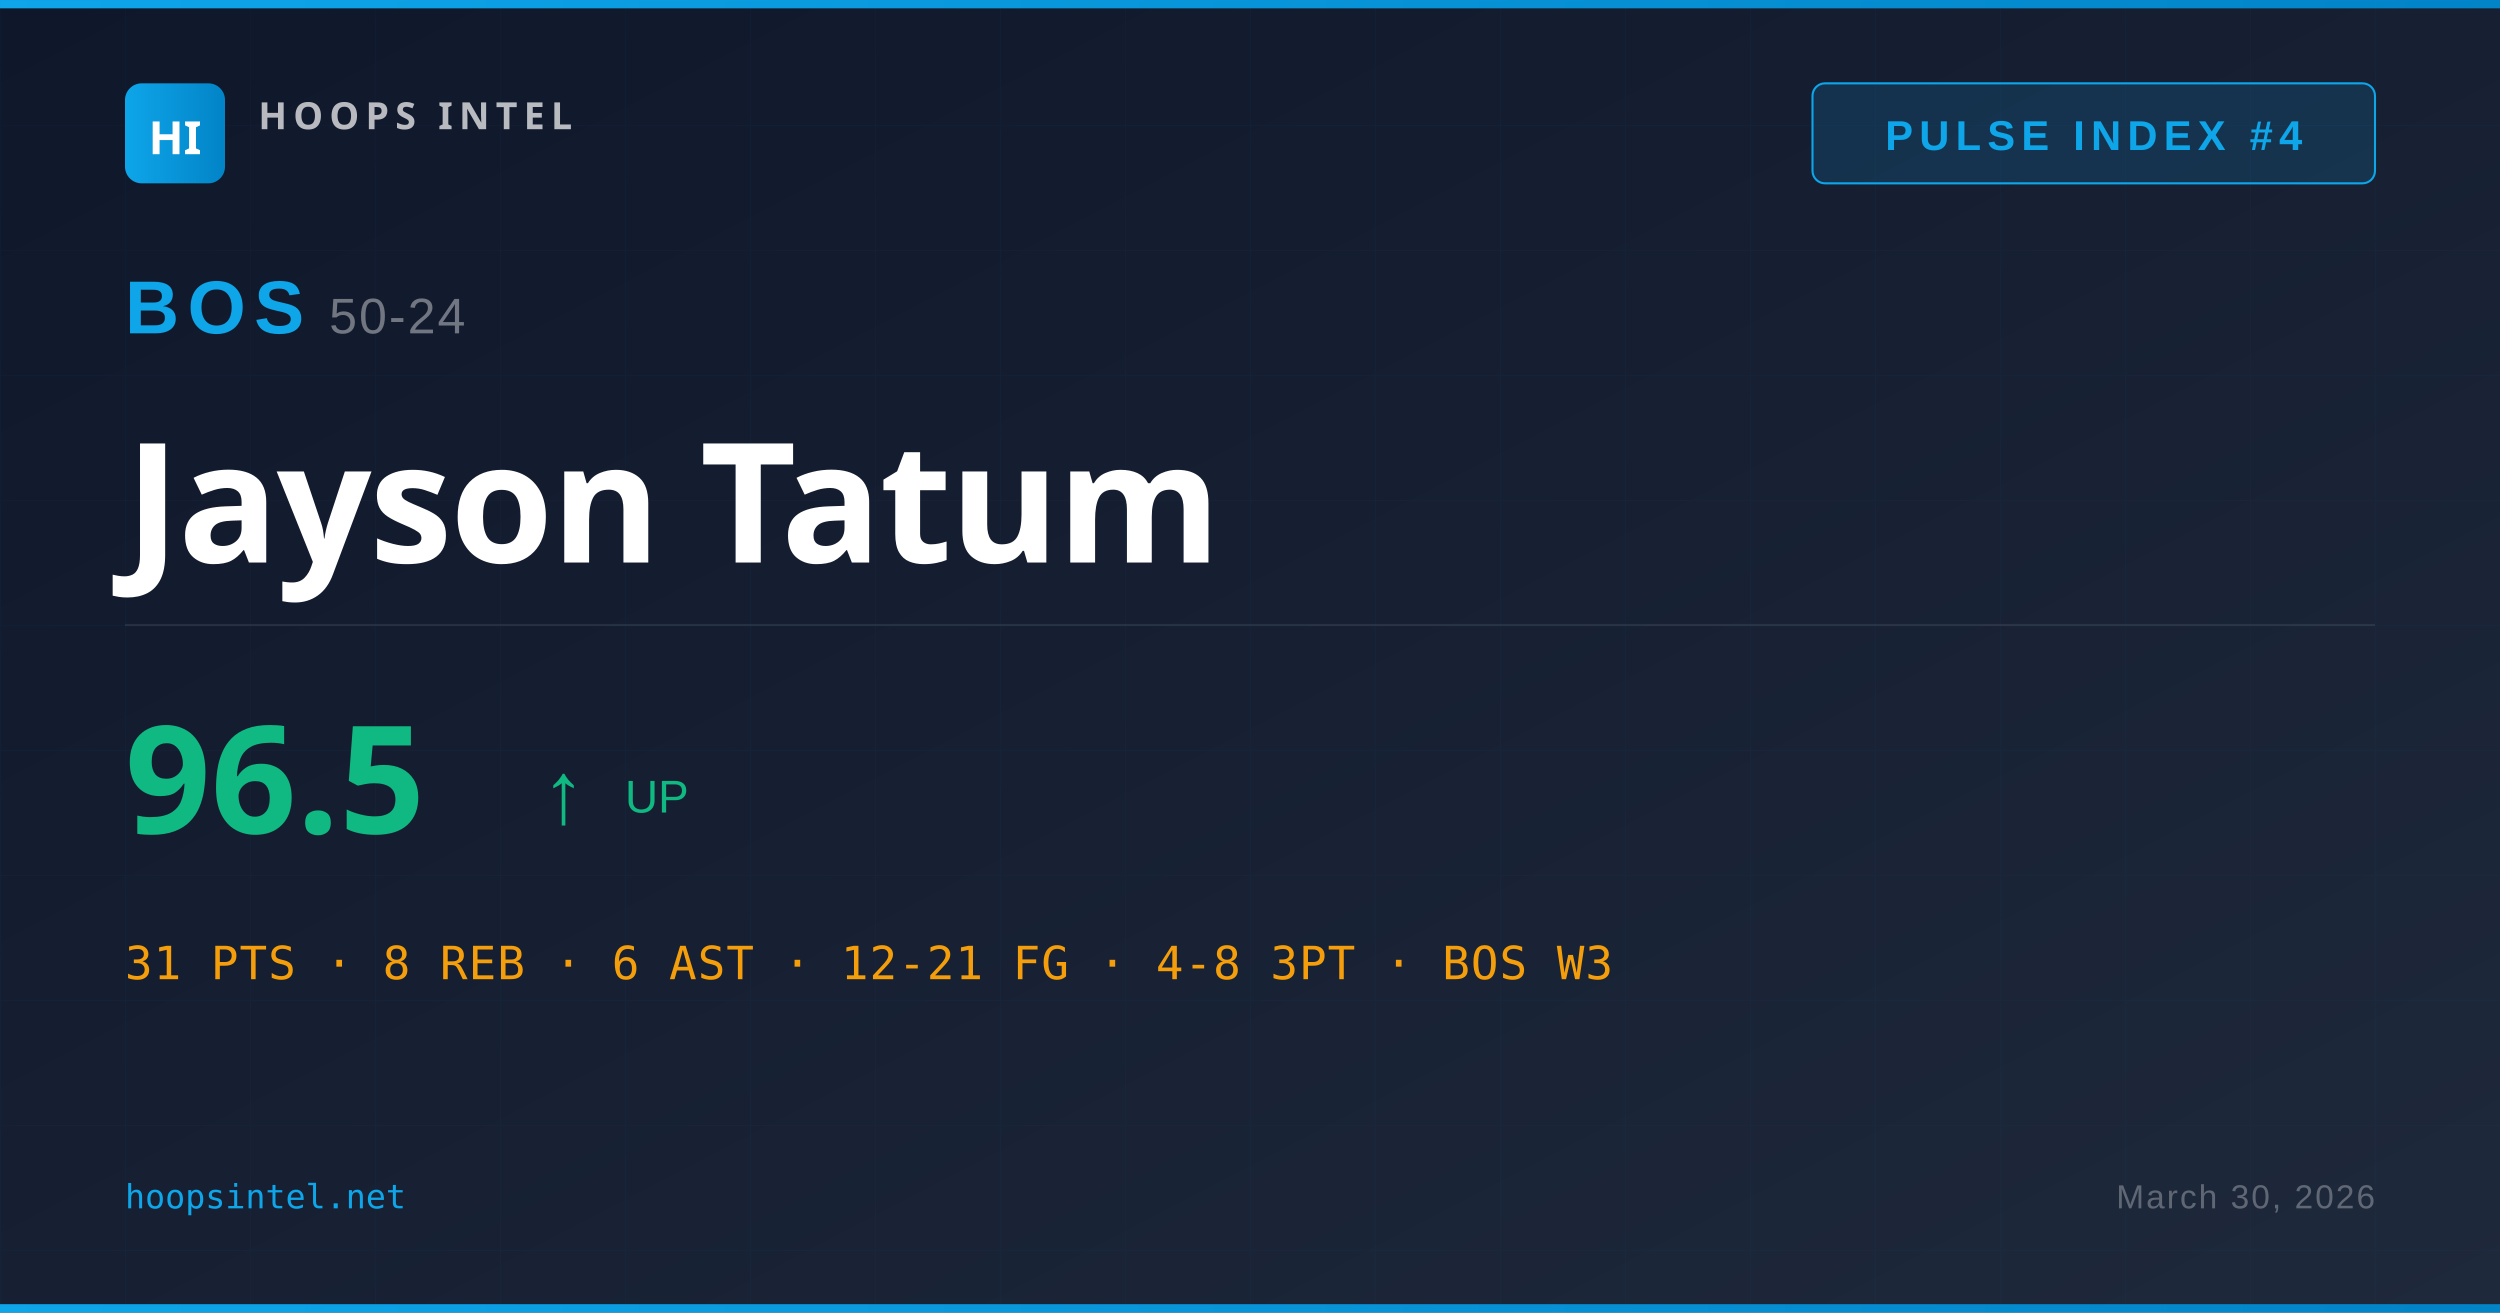
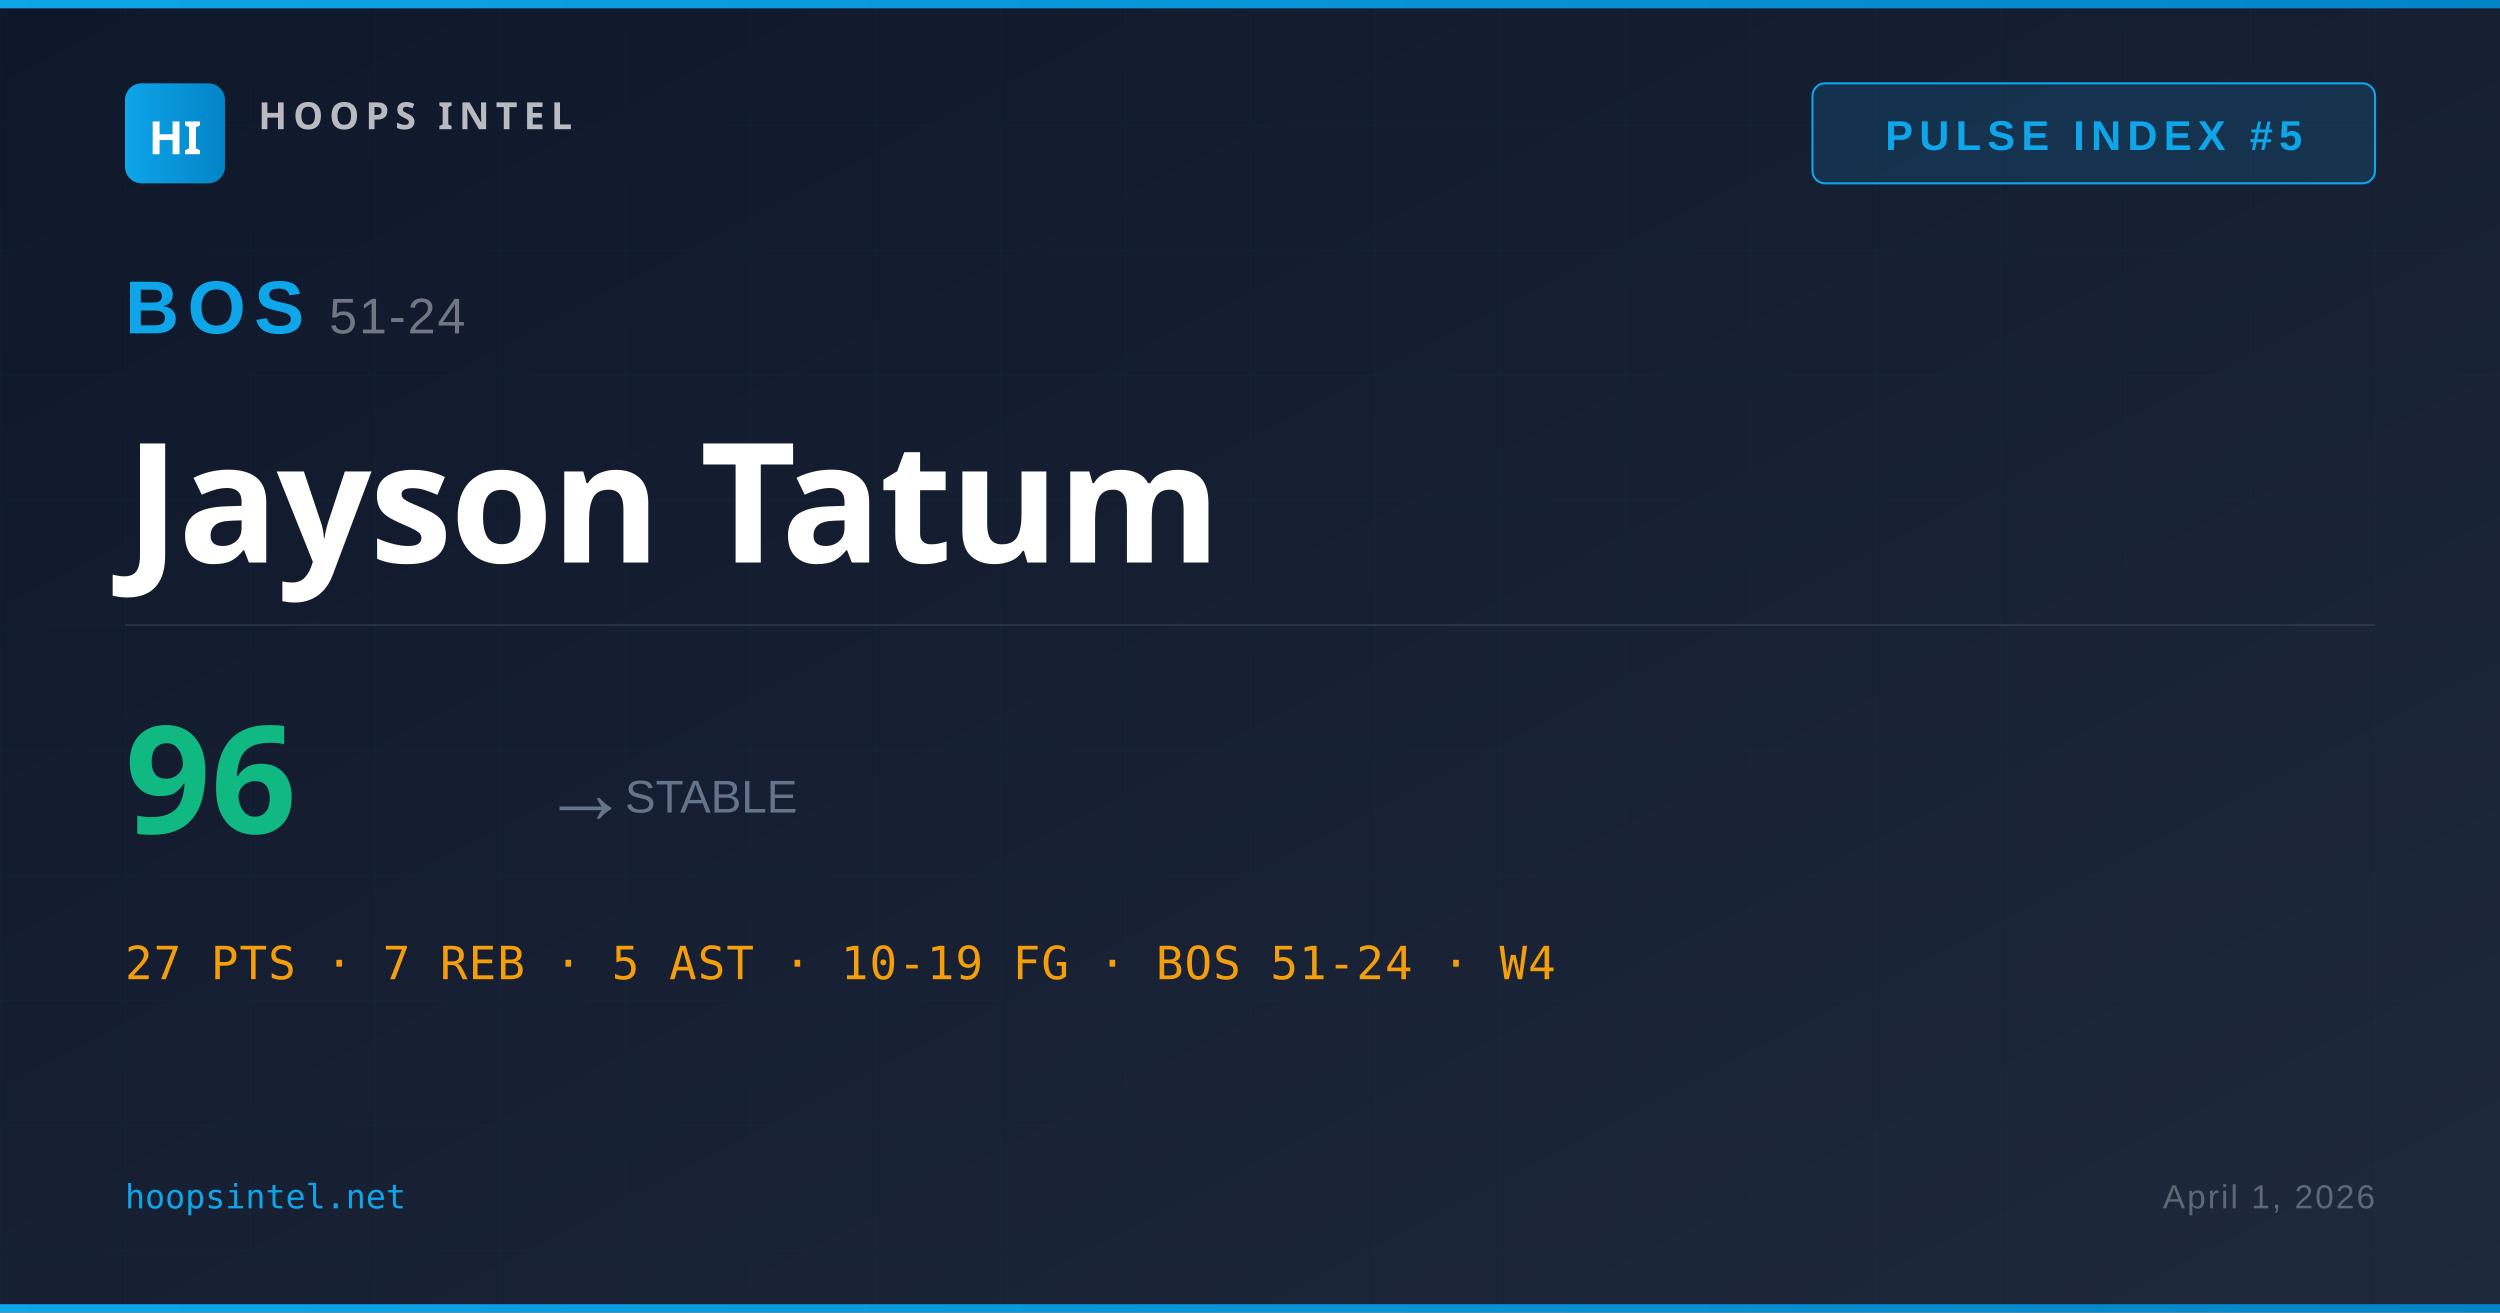
<svg xmlns="http://www.w3.org/2000/svg" width="1200" height="630" viewBox="0 0 1200 630">
  <defs>
    <linearGradient id="bg" x1="0%" y1="0%" x2="100%" y2="100%">
      <stop offset="0%" stop-color="#0f172a" />
      <stop offset="100%" stop-color="#1e293b" />
    </linearGradient>
    <linearGradient id="accent" x1="0%" y1="0%" x2="100%" y2="0%">
      <stop offset="0%" stop-color="#0EA5E9" />
      <stop offset="100%" stop-color="#0284C7" />
    </linearGradient>
  </defs>
  <rect width="1200" height="630" fill="url(#bg)" />
  <rect x="0" y="0" width="1200" height="4" fill="url(#accent)" />
  <defs>
    <pattern id="grid" width="60" height="60" patternUnits="userSpaceOnUse">
      <path d="M 60 0 L 0 0 0 60" fill="none" stroke="rgba(14,165,233,0.03)" stroke-width="1" />
    </pattern>
  </defs>
  <rect width="1200" height="630" fill="url(#grid)" />
  <rect x="60" y="40" width="48" height="48" rx="8" fill="url(#accent)" />
  <text x="84" y="74" font-family="Arial Black, sans-serif" font-size="22" fill="white" text-anchor="middle" font-weight="900">HI</text>
  <text x="124" y="62" font-family="Arial Black, sans-serif" font-size="18" fill="rgba(255,255,255,0.7)" font-weight="700" letter-spacing="3">HOOPS INTEL</text>
  <rect x="870" y="40" width="270" height="48" rx="6" fill="rgba(14,165,233,0.15)" stroke="#0EA5E9" stroke-width="1" />
-   <text x="1005" y="72" font-family="Arial, sans-serif" font-size="20" font-weight="700" fill="#0EA5E9" text-anchor="middle" letter-spacing="3">PULSE INDEX #4</text>
+   <text x="1005" y="72" font-family="Arial, sans-serif" font-size="20" font-weight="700" fill="#0EA5E9" text-anchor="middle" letter-spacing="3">PULSE INDEX #5</text>
  <text x="60" y="160" font-family="Arial, sans-serif" font-size="36" font-weight="700" fill="#0EA5E9" letter-spacing="4">BOS</text>
-   <text x="158" y="160" font-family="Arial, sans-serif" font-size="24" fill="rgba(255,255,255,0.4)" letter-spacing="1">50-24</text>
+   <text x="158" y="160" font-family="Arial, sans-serif" font-size="24" fill="rgba(255,255,255,0.4)" letter-spacing="1">51-24</text>
  <text x="60" y="270" font-family="Arial Black, sans-serif" font-size="80" font-weight="900" fill="#FFFFFF" letter-spacing="-1">Jayson Tatum</text>
  <line x1="60" y1="300" x2="1140" y2="300" stroke="rgba(255,255,255,0.08)" stroke-width="1" />
-   <text x="60" y="400" font-family="Arial Black, sans-serif" font-size="72" font-weight="900" fill="#10B981">96.5</text>
-   <text x="260" y="395" font-family="Arial, sans-serif" font-size="42" fill="#10B981">↑</text>
-   <text x="300" y="390" font-family="Arial, sans-serif" font-size="22" fill="#10B981">UP</text>
-   <text x="60" y="470" font-family="monospace" font-size="22" fill="#F59E0B" letter-spacing="0.5">31 PTS · 8 REB · 6 AST · 12-21 FG · 4-8 3PT · BOS W3</text>
-   <text x="1140" y="580" font-family="Arial, sans-serif" font-size="16" fill="rgba(255,255,255,0.3)" text-anchor="end" letter-spacing="1">March 30, 2026</text>
+   <text x="60" y="400" font-family="Arial Black, sans-serif" font-size="72" font-weight="900" fill="#10B981">96</text>
+   <text x="260" y="395" font-family="Arial, sans-serif" font-size="42" fill="#64748B">→</text>
+   <text x="300" y="390" font-family="Arial, sans-serif" font-size="22" fill="#64748B">STABLE</text>
+   <text x="60" y="470" font-family="monospace" font-size="22" fill="#F59E0B" letter-spacing="0.5">27 PTS · 7 REB · 5 AST · 10-19 FG · BOS 51-24 · W4</text>
+   <text x="1140" y="580" font-family="Arial, sans-serif" font-size="16" fill="rgba(255,255,255,0.3)" text-anchor="end" letter-spacing="1">April 1, 2026</text>
  <text x="60" y="580" font-family="monospace" font-size="16" fill="#0EA5E9">hoopsintel.net</text>
  <rect x="0" y="626" width="1200" height="4" fill="url(#accent)" />
</svg>
